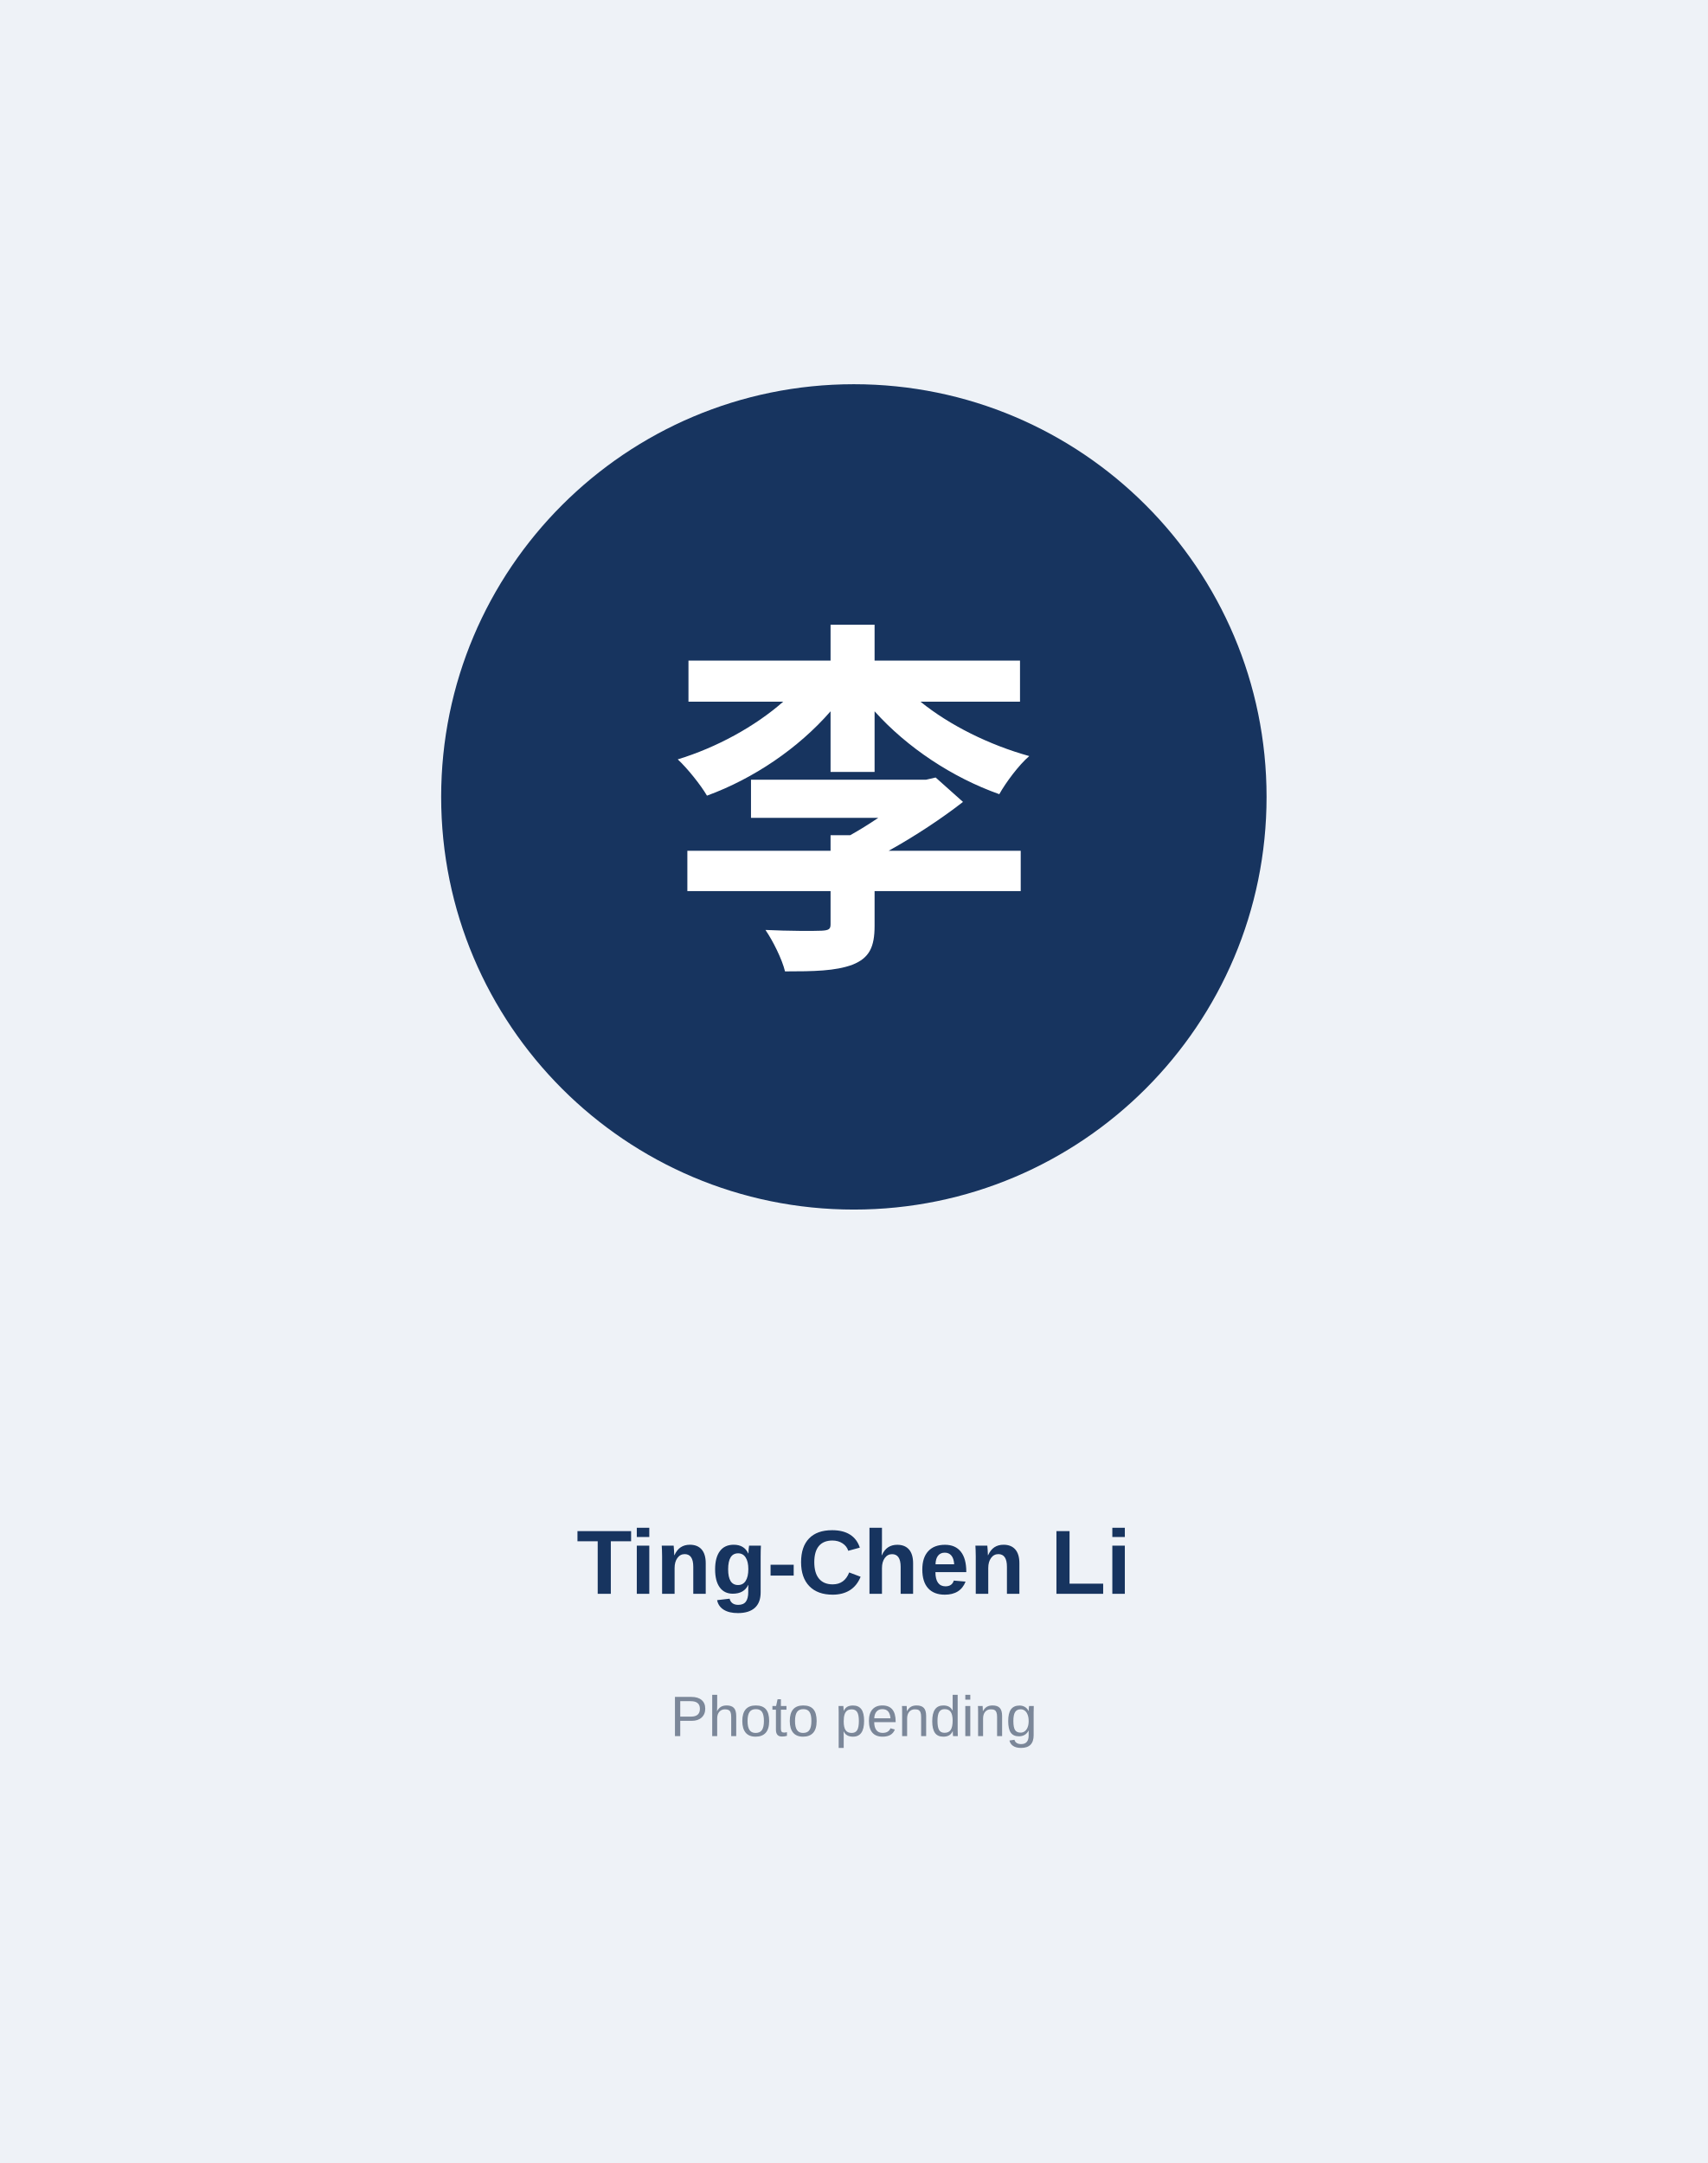
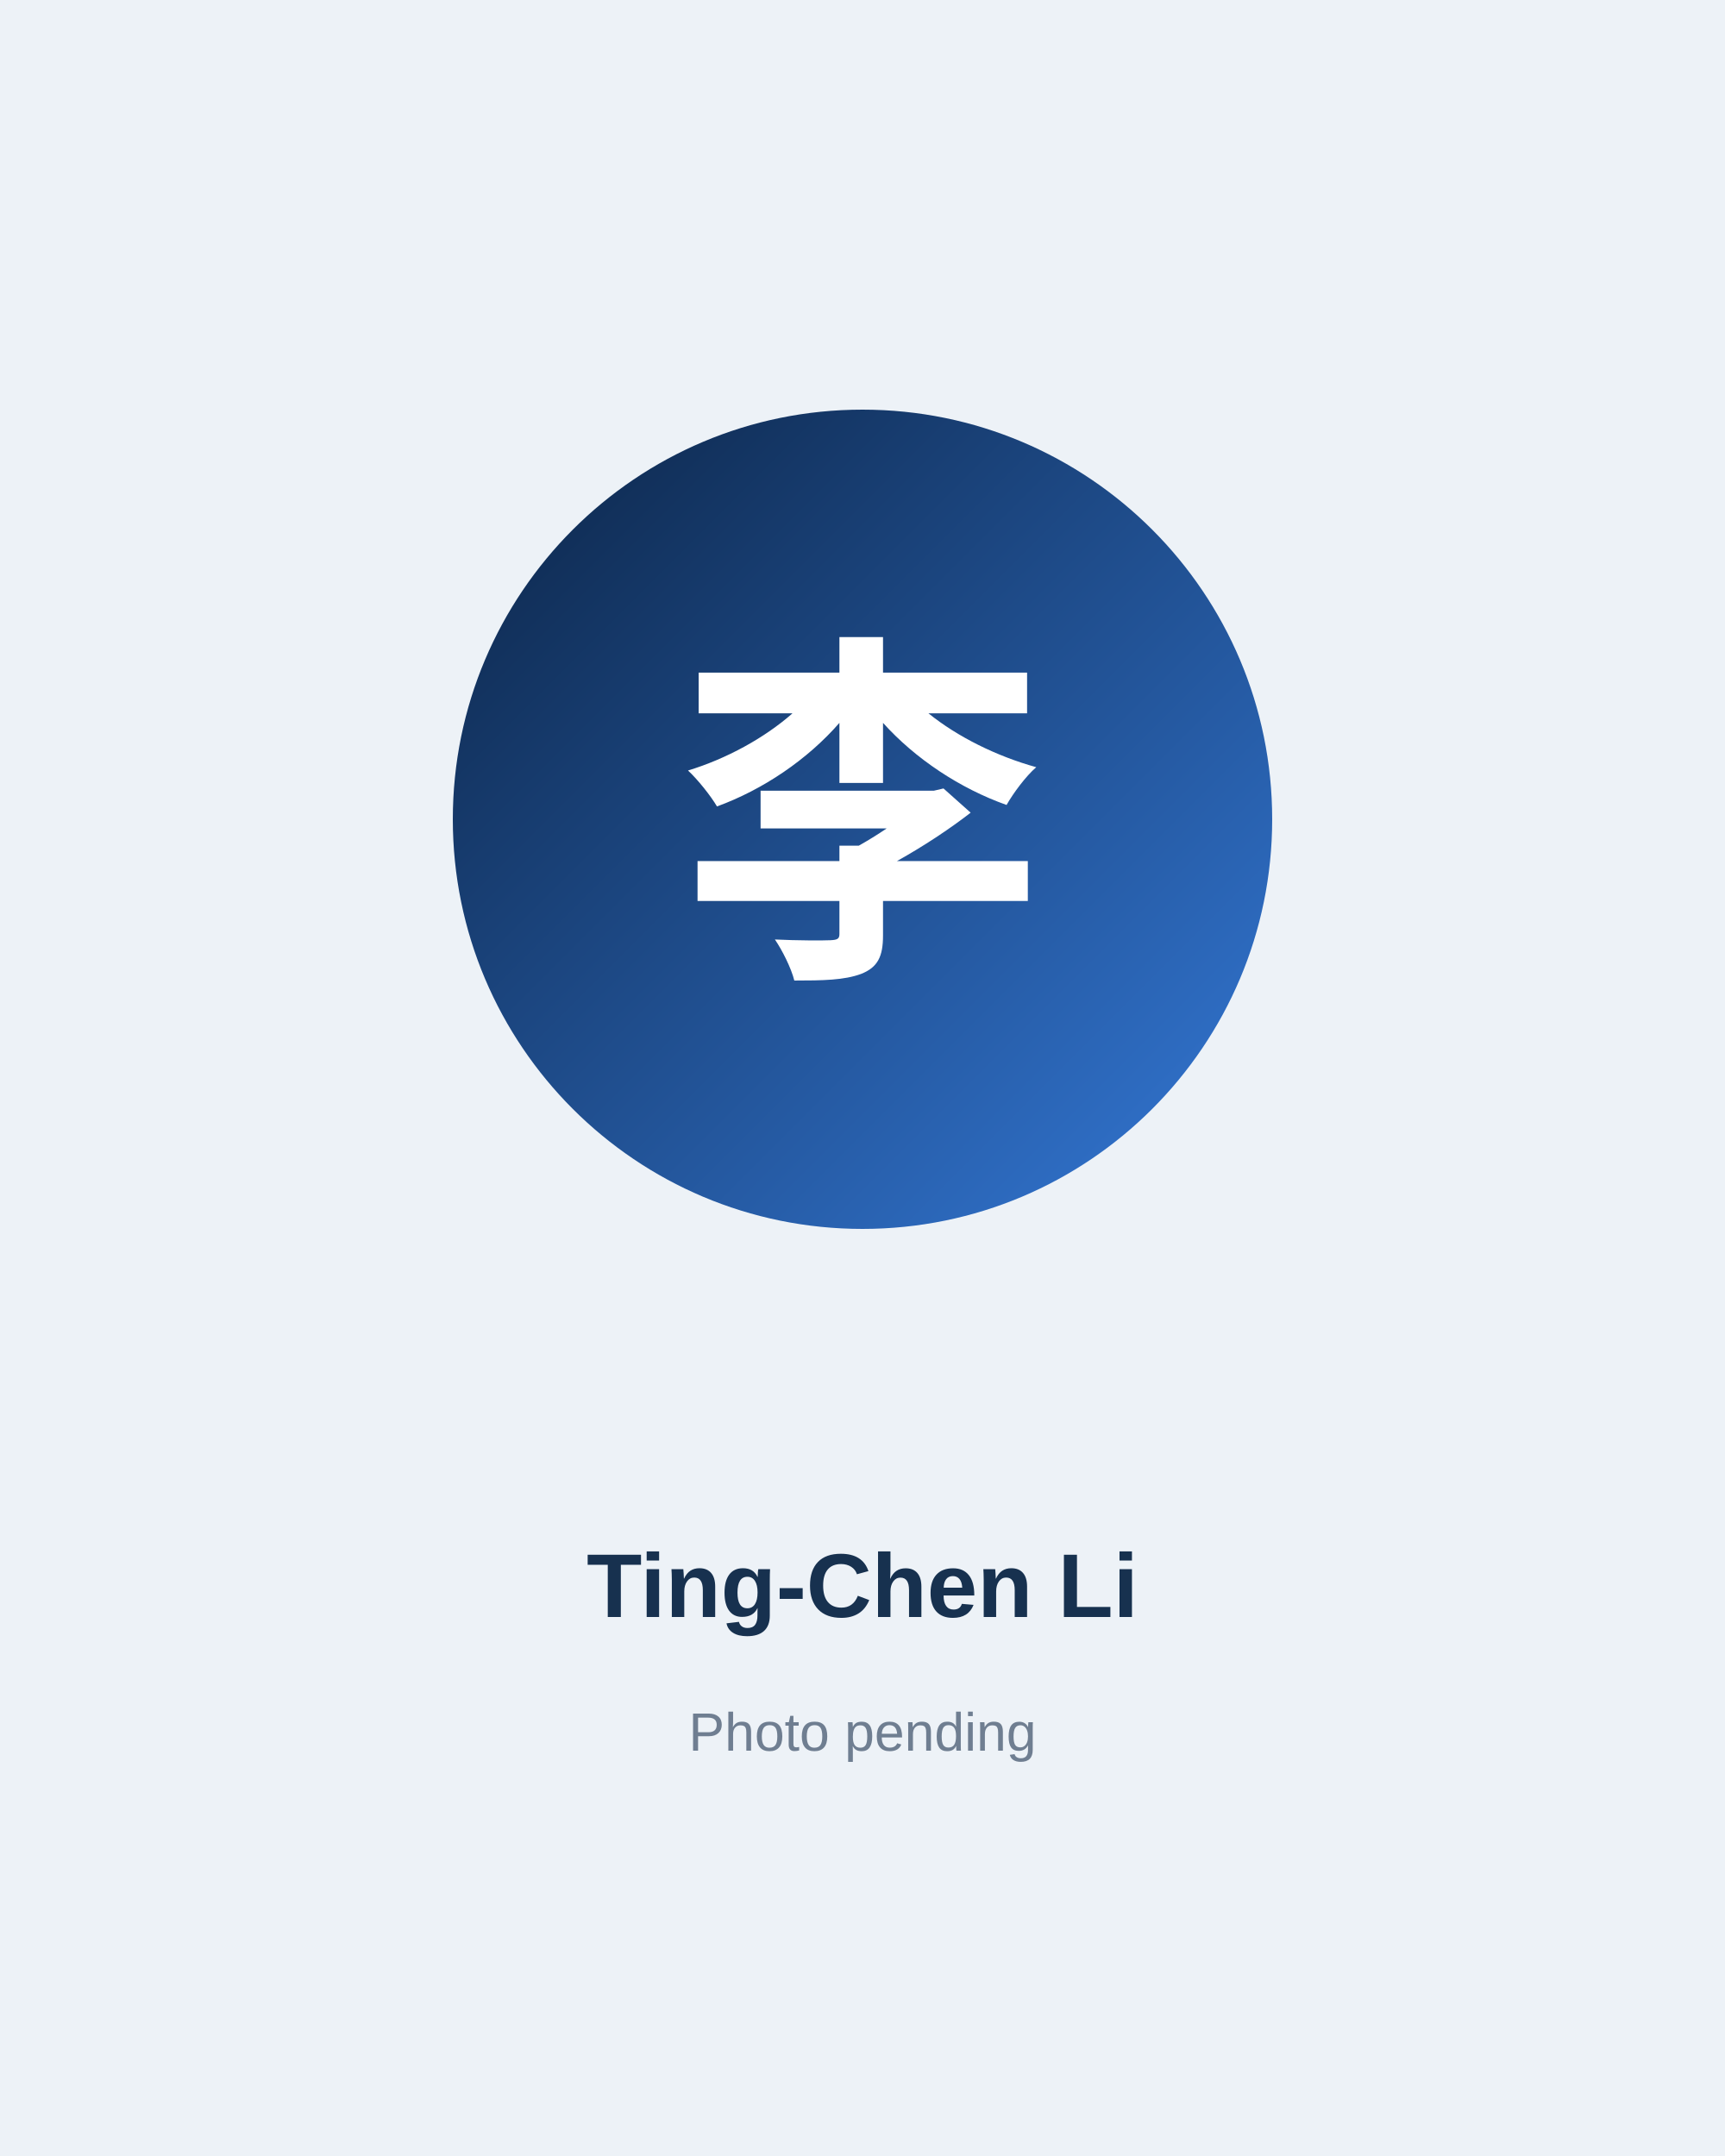
- <svg xmlns="http://www.w3.org/2000/svg" width="600" height="760" viewBox="0 0 600 760">
-   <rect width="600" height="760" fill="#eef2f7" />
-   <circle cx="300" cy="280" r="145" fill="#17345f" />
-   <text x="300" y="330" text-anchor="middle" font-family="Arial" font-size="130" font-weight="700" fill="white">李</text>
-   <text x="300" y="560" text-anchor="middle" font-family="Arial" font-size="32" font-weight="700" fill="#17345f">Ting-Chen Li</text>
-   <text x="300" y="610" text-anchor="middle" font-family="Arial" font-size="20" fill="#7b8799">Photo pending</text>
+ <svg xmlns="http://www.w3.org/2000/svg" width="800" height="1000" viewBox="0 0 800 1000">
+   <defs>
+     <linearGradient id="g" x1="0" y1="0" x2="1" y2="1">
+       <stop stop-color="#0b2344" />
+       <stop offset="1" stop-color="#3479d8" />
+     </linearGradient>
+   </defs>
+   <rect width="800" height="1000" fill="#edf2f7" />
+   <circle cx="400" cy="380" r="190" fill="url(#g)" />
+   <text x="400" y="440" text-anchor="middle" fill="#fff" font-size="170" font-family="Arial" font-weight="700">李</text>
+   <text x="400" y="750" text-anchor="middle" fill="#17314f" font-size="42" font-family="Arial" font-weight="700">Ting-Chen Li</text>
+   <text x="400" y="812" text-anchor="middle" fill="#6f7e91" font-size="25" font-family="Arial">Photo pending</text>
</svg>
